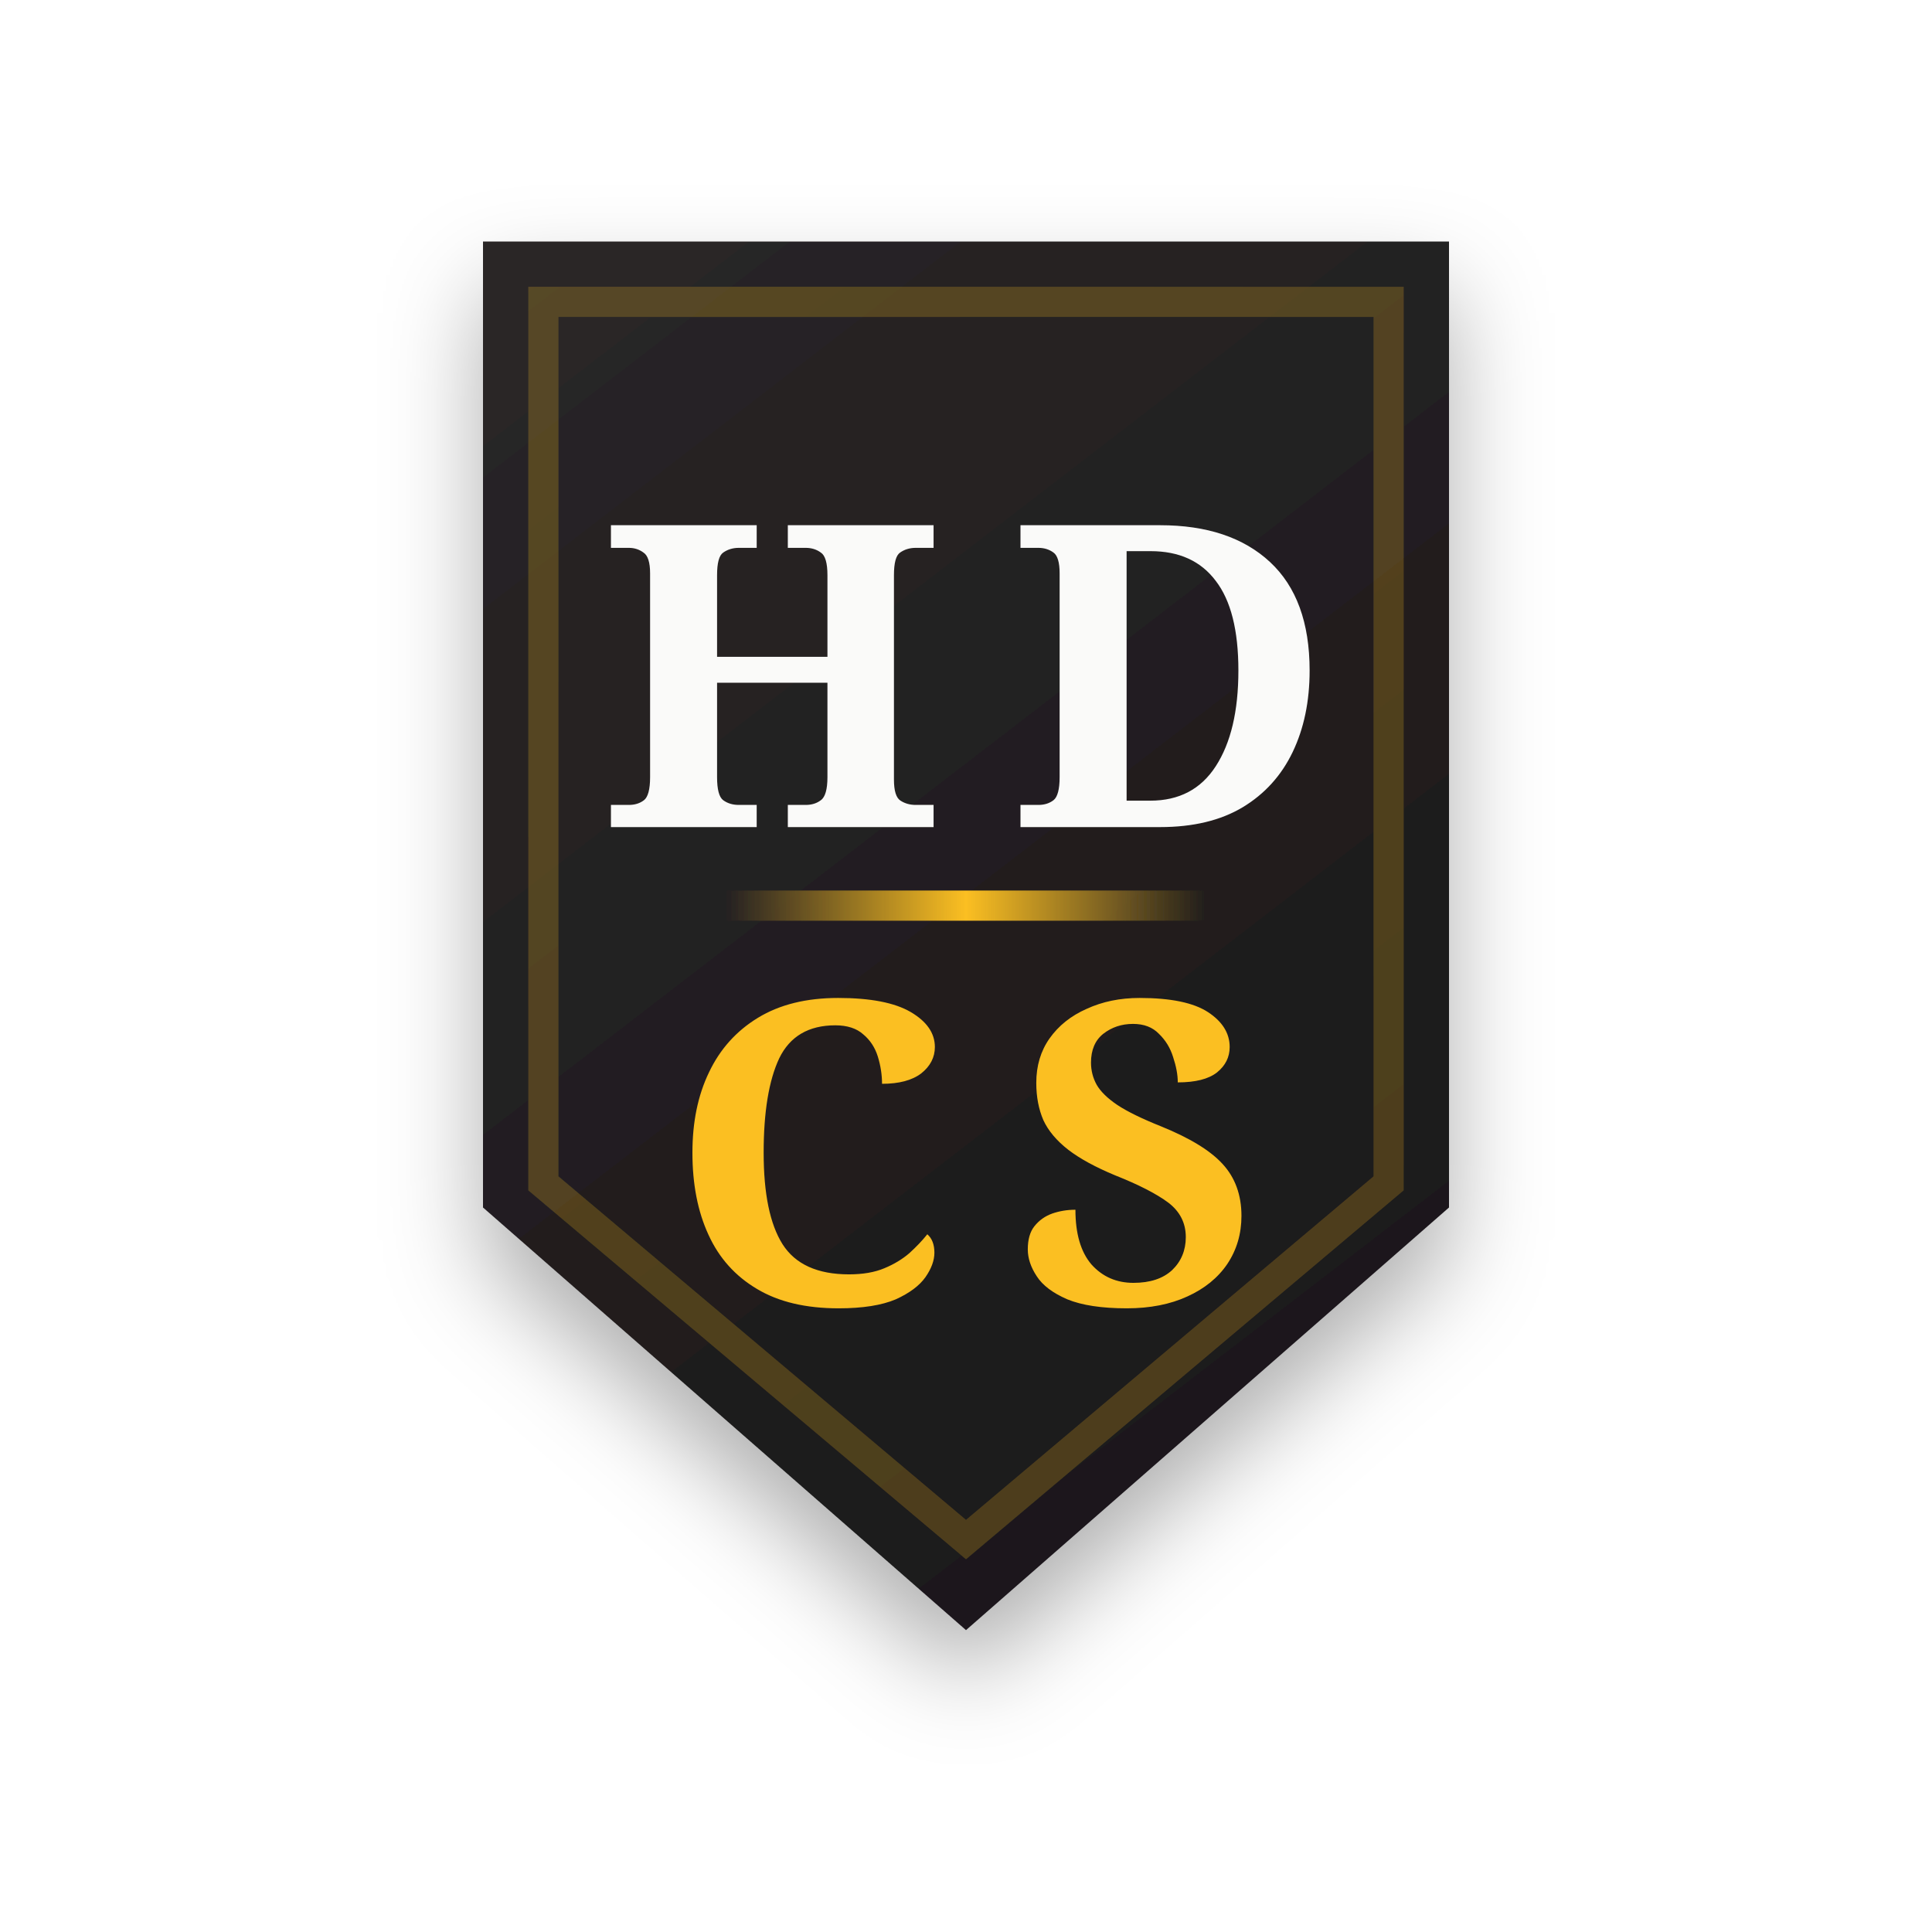
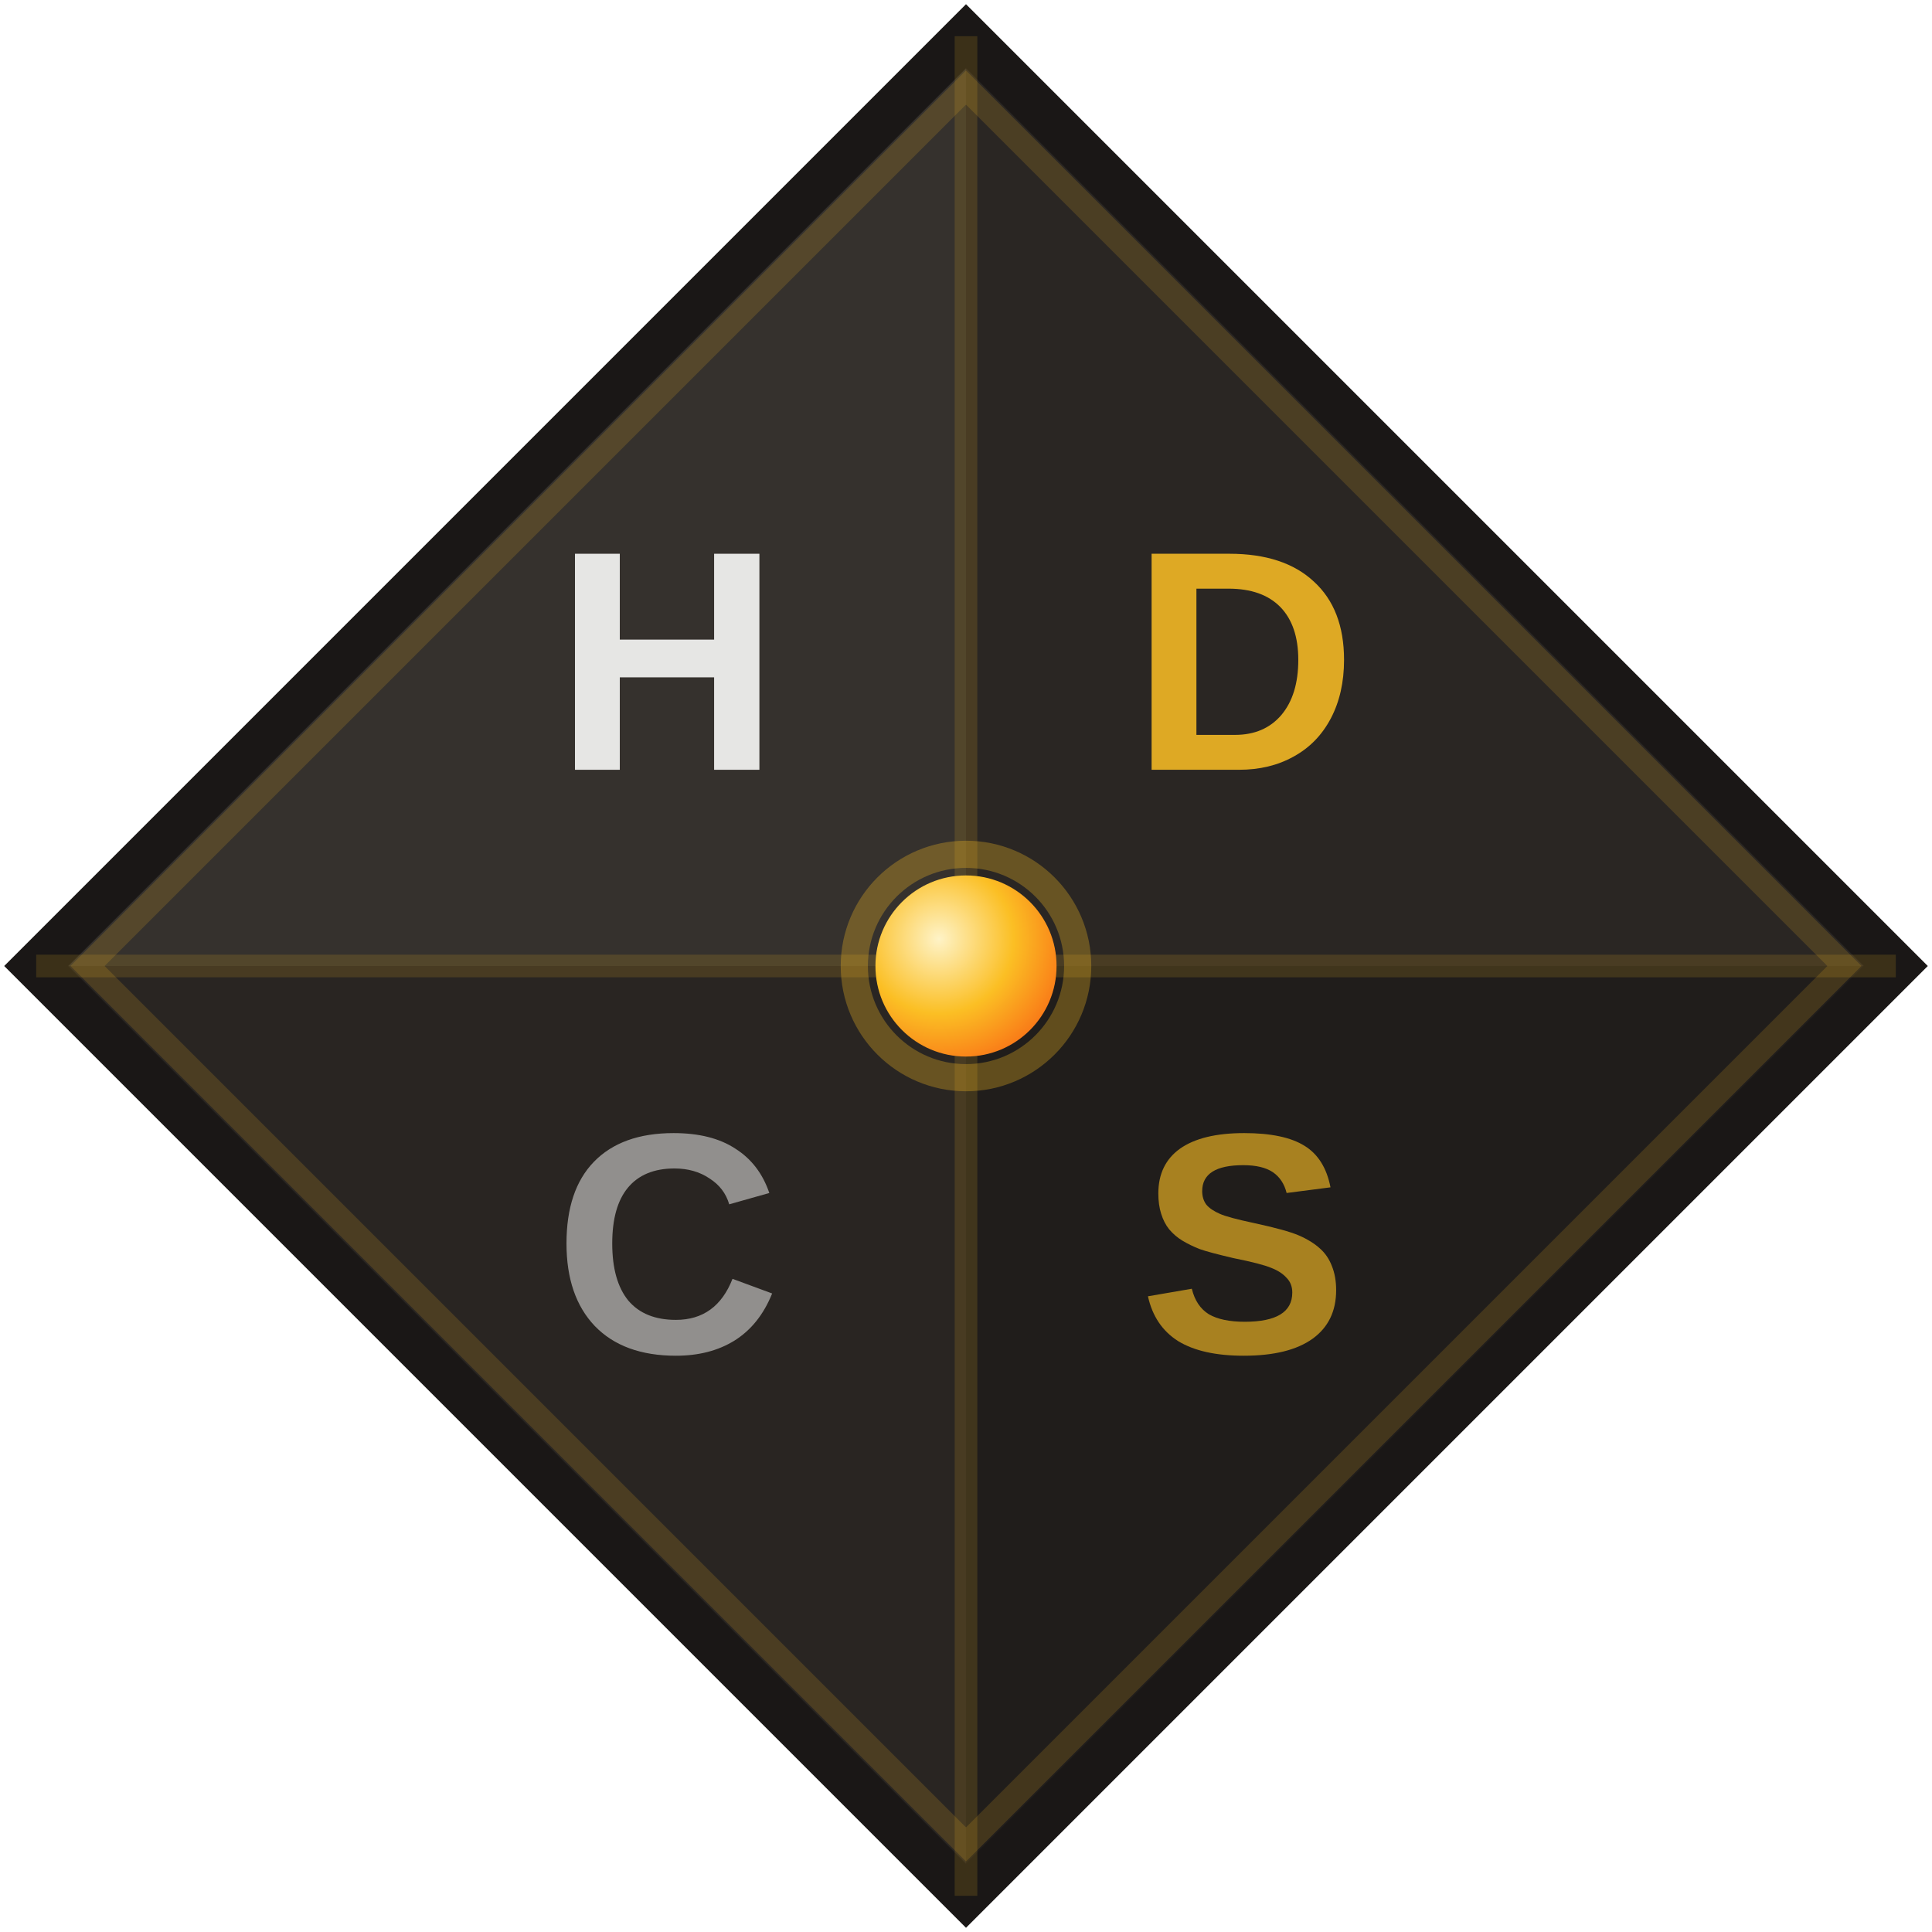
- <svg xmlns="http://www.w3.org/2000/svg" viewBox="0 0 64 64" role="img" aria-label="hydecaside C25 shield crest">
+ <svg xmlns="http://www.w3.org/2000/svg" viewBox="0 0 64 64" role="img" aria-label="hydecaside C15 diamond cut">
  <defs>
-     <linearGradient id="shieldFill" x1="12" y1="8" x2="52" y2="60" gradientUnits="userSpaceOnUse">
-       <stop offset="0" stop-color="#2b2728" />
-       <stop offset="1" stop-color="#161415" />
-     </linearGradient>
-     <linearGradient id="goldLine" x1="0" y1="0" x2="1" y2="0">
-       <stop offset="0" stop-color="#fbbf24" stop-opacity="0" />
-       <stop offset="0.5" stop-color="#fbbf24" />
-       <stop offset="1" stop-color="#fbbf24" stop-opacity="0" />
-     </linearGradient>
-     <filter id="shadow" x="-40%" y="-40%" width="180%" height="180%">
-       <feDropShadow dx="0" dy="1.6" stdDeviation="1.6" flood-color="#000000" flood-opacity="0.32" />
-     </filter>
+     <clipPath id="diamondClip">
+       <path d="M32 1.2 L62.8 32 L32 62.8 L1.2 32 Z" />
+     </clipPath>
+     <radialGradient id="gem" cx="35%" cy="35%" r="75%">
+       <stop offset="0" stop-color="#fef3c7" />
+       <stop offset="0.55" stop-color="#fbbf24" />
+       <stop offset="1" stop-color="#f97316" />
+     </radialGradient>
  </defs>
-   <g filter="url(#shadow)">
-     <path d="M16 8 H48 V40 L32 54 L16 40 Z" fill="url(#shieldFill)" />
-     <path d="M18 10 H46 V39.2 L32 51 L18 39.2 Z" fill="none" stroke="#fbbf24" stroke-opacity="0.22" stroke-width="1" />
-     <text x="32" y="27.4" text-anchor="middle" font-family="Cormorant Garamond, Georgia, serif" font-size="14" font-weight="700" letter-spacing="2.1" fill="#fafaf9">HD</text>
-     <rect x="24" y="29.5" width="16" height="1" fill="url(#goldLine)" />
-     <text x="32" y="43.2" text-anchor="middle" font-family="Cormorant Garamond, Georgia, serif" font-size="14" font-weight="700" letter-spacing="2.1" fill="#fbbf24">CS</text>
+   <g clip-path="url(#diamondClip)">
+     <path d="M32 1.2 L32 32 L1.2 32 Z" fill="#35312d" />
+     <path d="M32 1.2 L62.8 32 L32 32 Z" fill="#2a2623" />
+     <path d="M1.2 32 L32 32 L32 62.8 Z" fill="#292522" />
+     <path d="M32 32 L62.8 32 L32 62.8 Z" fill="#201d1b" />
  </g>
+   <path d="M32 1.2 L62.8 32 L32 62.8 L1.2 32 Z" fill="none" stroke="#1a1716" stroke-width="1.5" />
+   <path d="M32 2.9 L61.1 32 L32 61.1 L2.9 32 Z" fill="none" stroke="#fbbf24" stroke-opacity="0.16" stroke-width="0.8" />
+   <line x1="32" y1="1.2" x2="32" y2="62.8" stroke="#fbbf24" stroke-opacity="0.15" stroke-width="0.75" />
+   <line x1="1.2" y1="32" x2="62.8" y2="32" stroke="#fbbf24" stroke-opacity="0.15" stroke-width="0.75" />
+   <text x="22.1" y="25.5" text-anchor="middle" font-family="Outfit, Arial, sans-serif" font-size="10.4" font-weight="650" fill="#fafaf9" fill-opacity="0.9">H</text>
+   <text x="41.2" y="25.5" text-anchor="middle" font-family="Outfit, Arial, sans-serif" font-size="10.4" font-weight="650" fill="#fbbf24" fill-opacity="0.86">D</text>
+   <text x="22.1" y="44.8" text-anchor="middle" font-family="Outfit, Arial, sans-serif" font-size="10.4" font-weight="650" fill="#fafaf9" fill-opacity="0.5">C</text>
+   <text x="41.2" y="44.8" text-anchor="middle" font-family="Outfit, Arial, sans-serif" font-size="10.4" font-weight="650" fill="#fbbf24" fill-opacity="0.62">S</text>
+   <circle cx="32" cy="32" r="3" fill="url(#gem)" />
+   <circle cx="32" cy="32" r="3.7" fill="none" stroke="#fbbf24" stroke-opacity="0.3" stroke-width="0.9" />
</svg>
